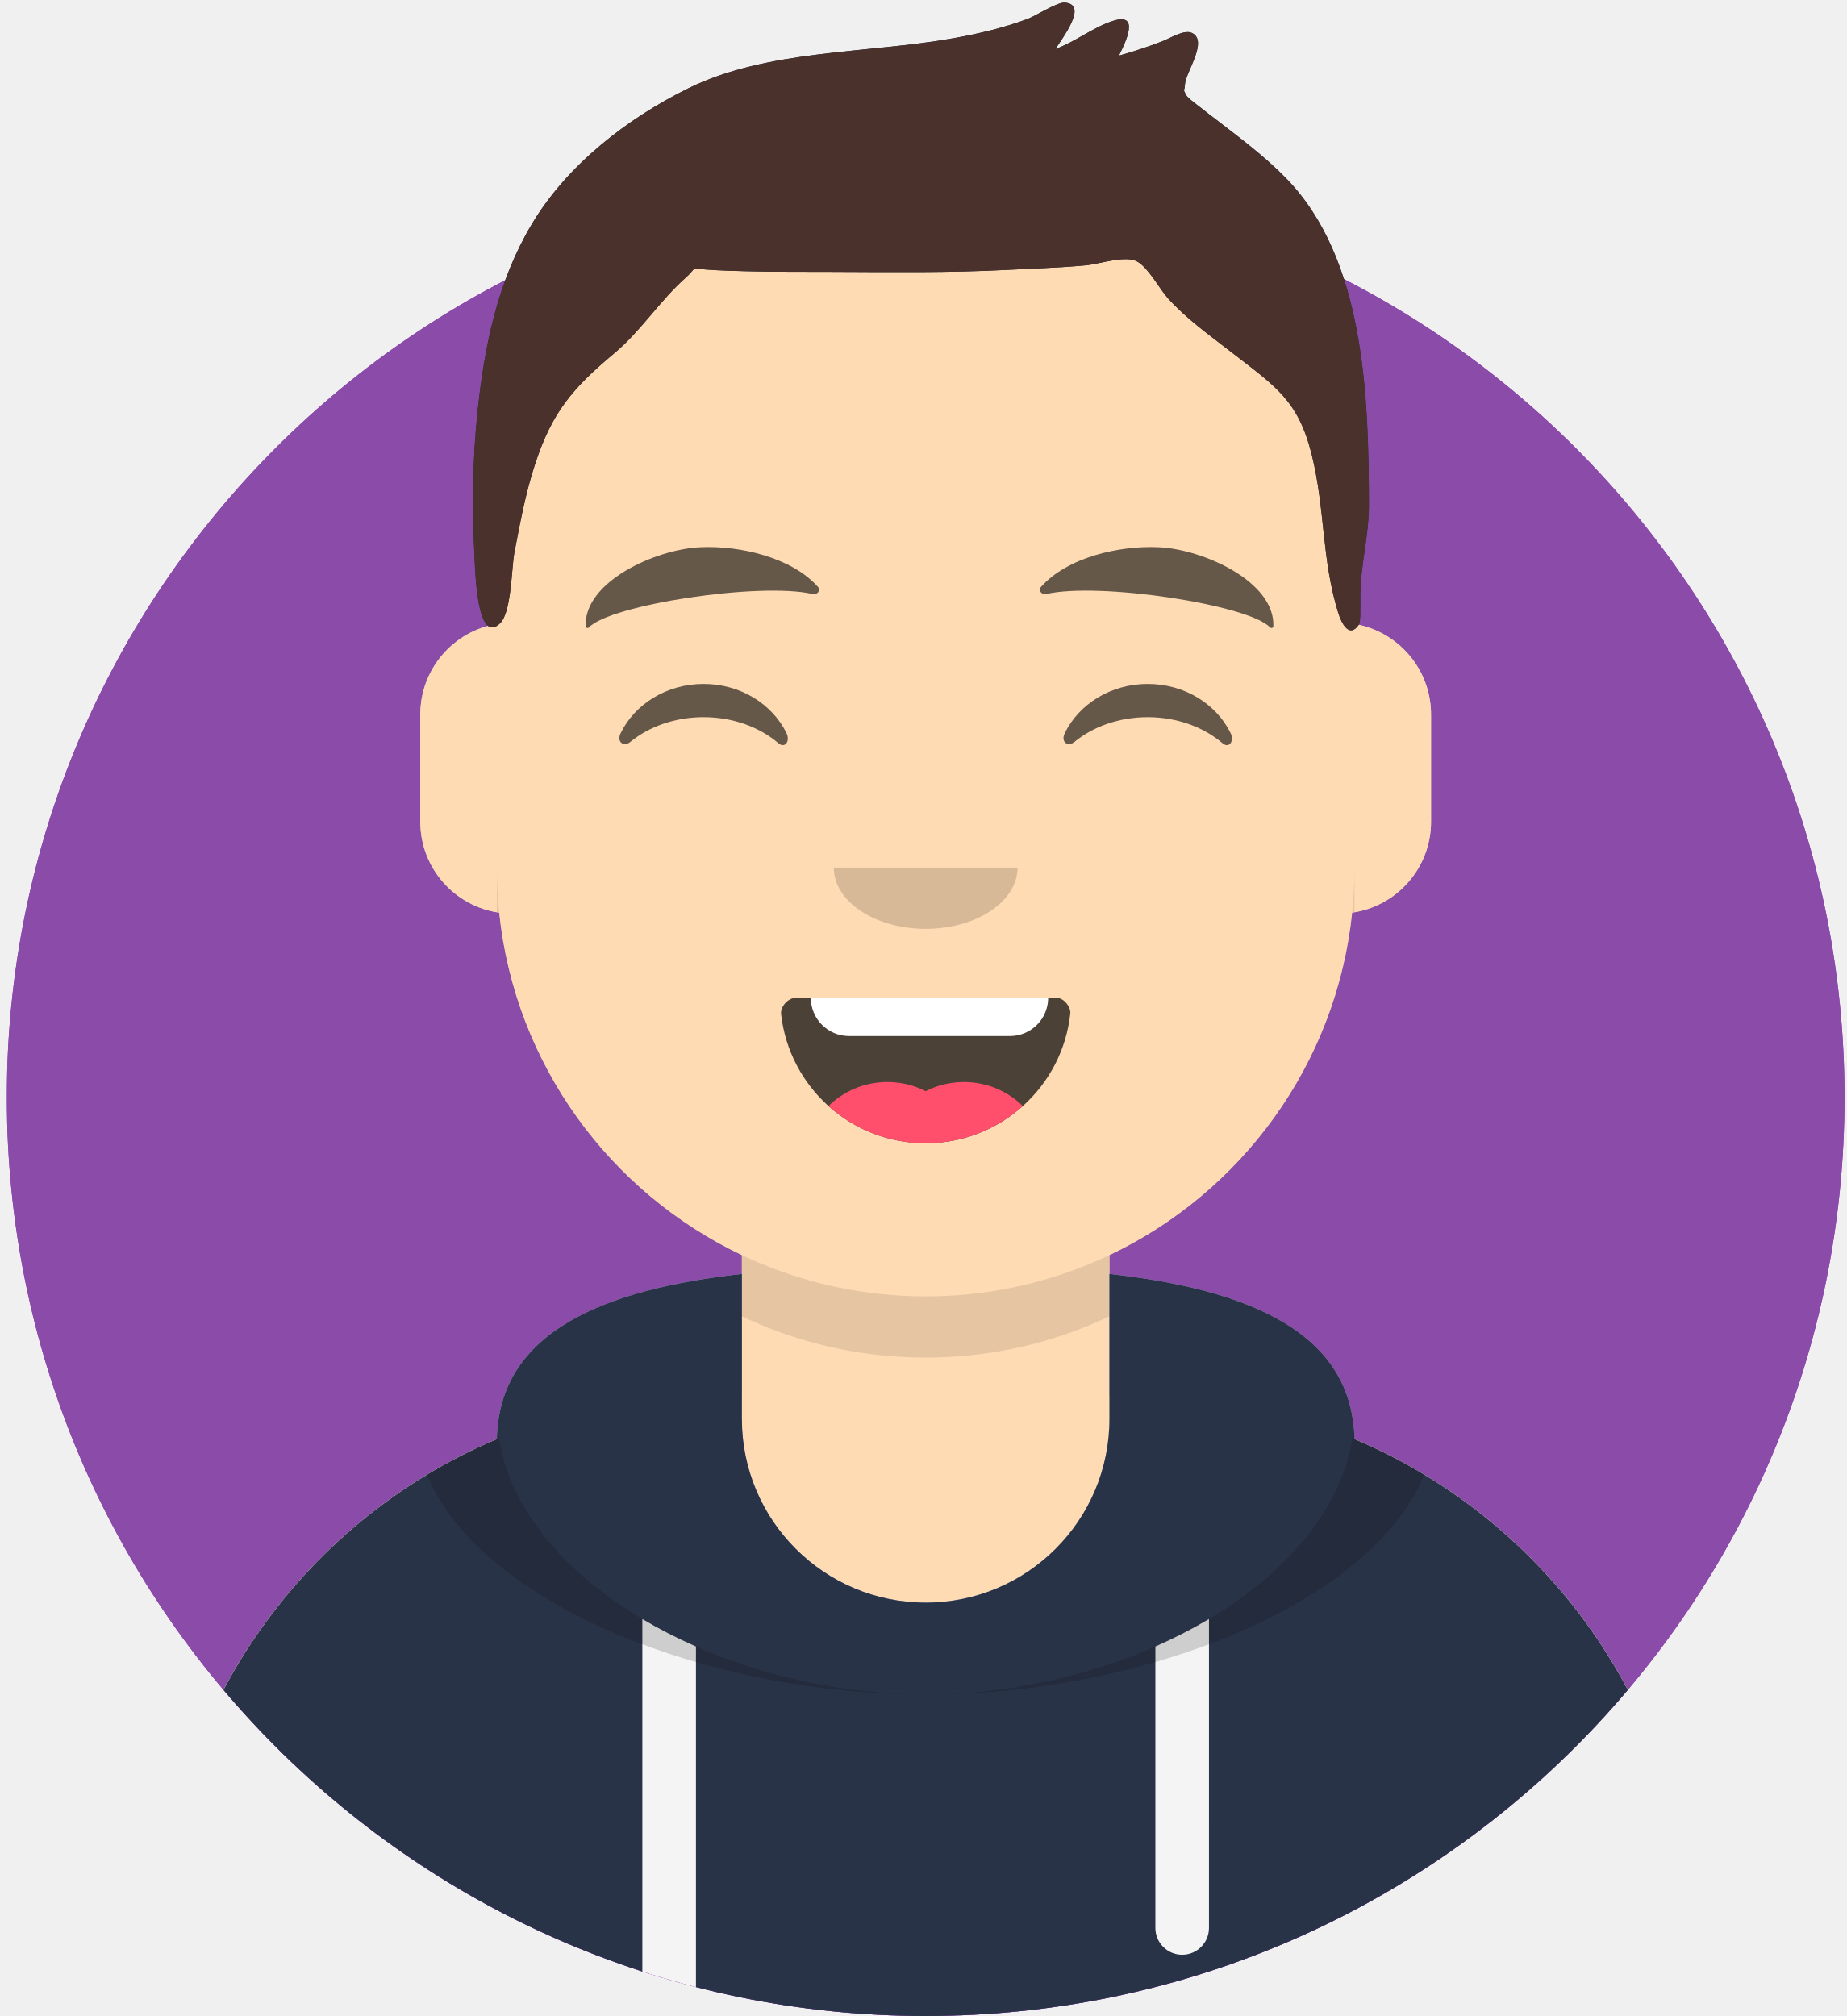
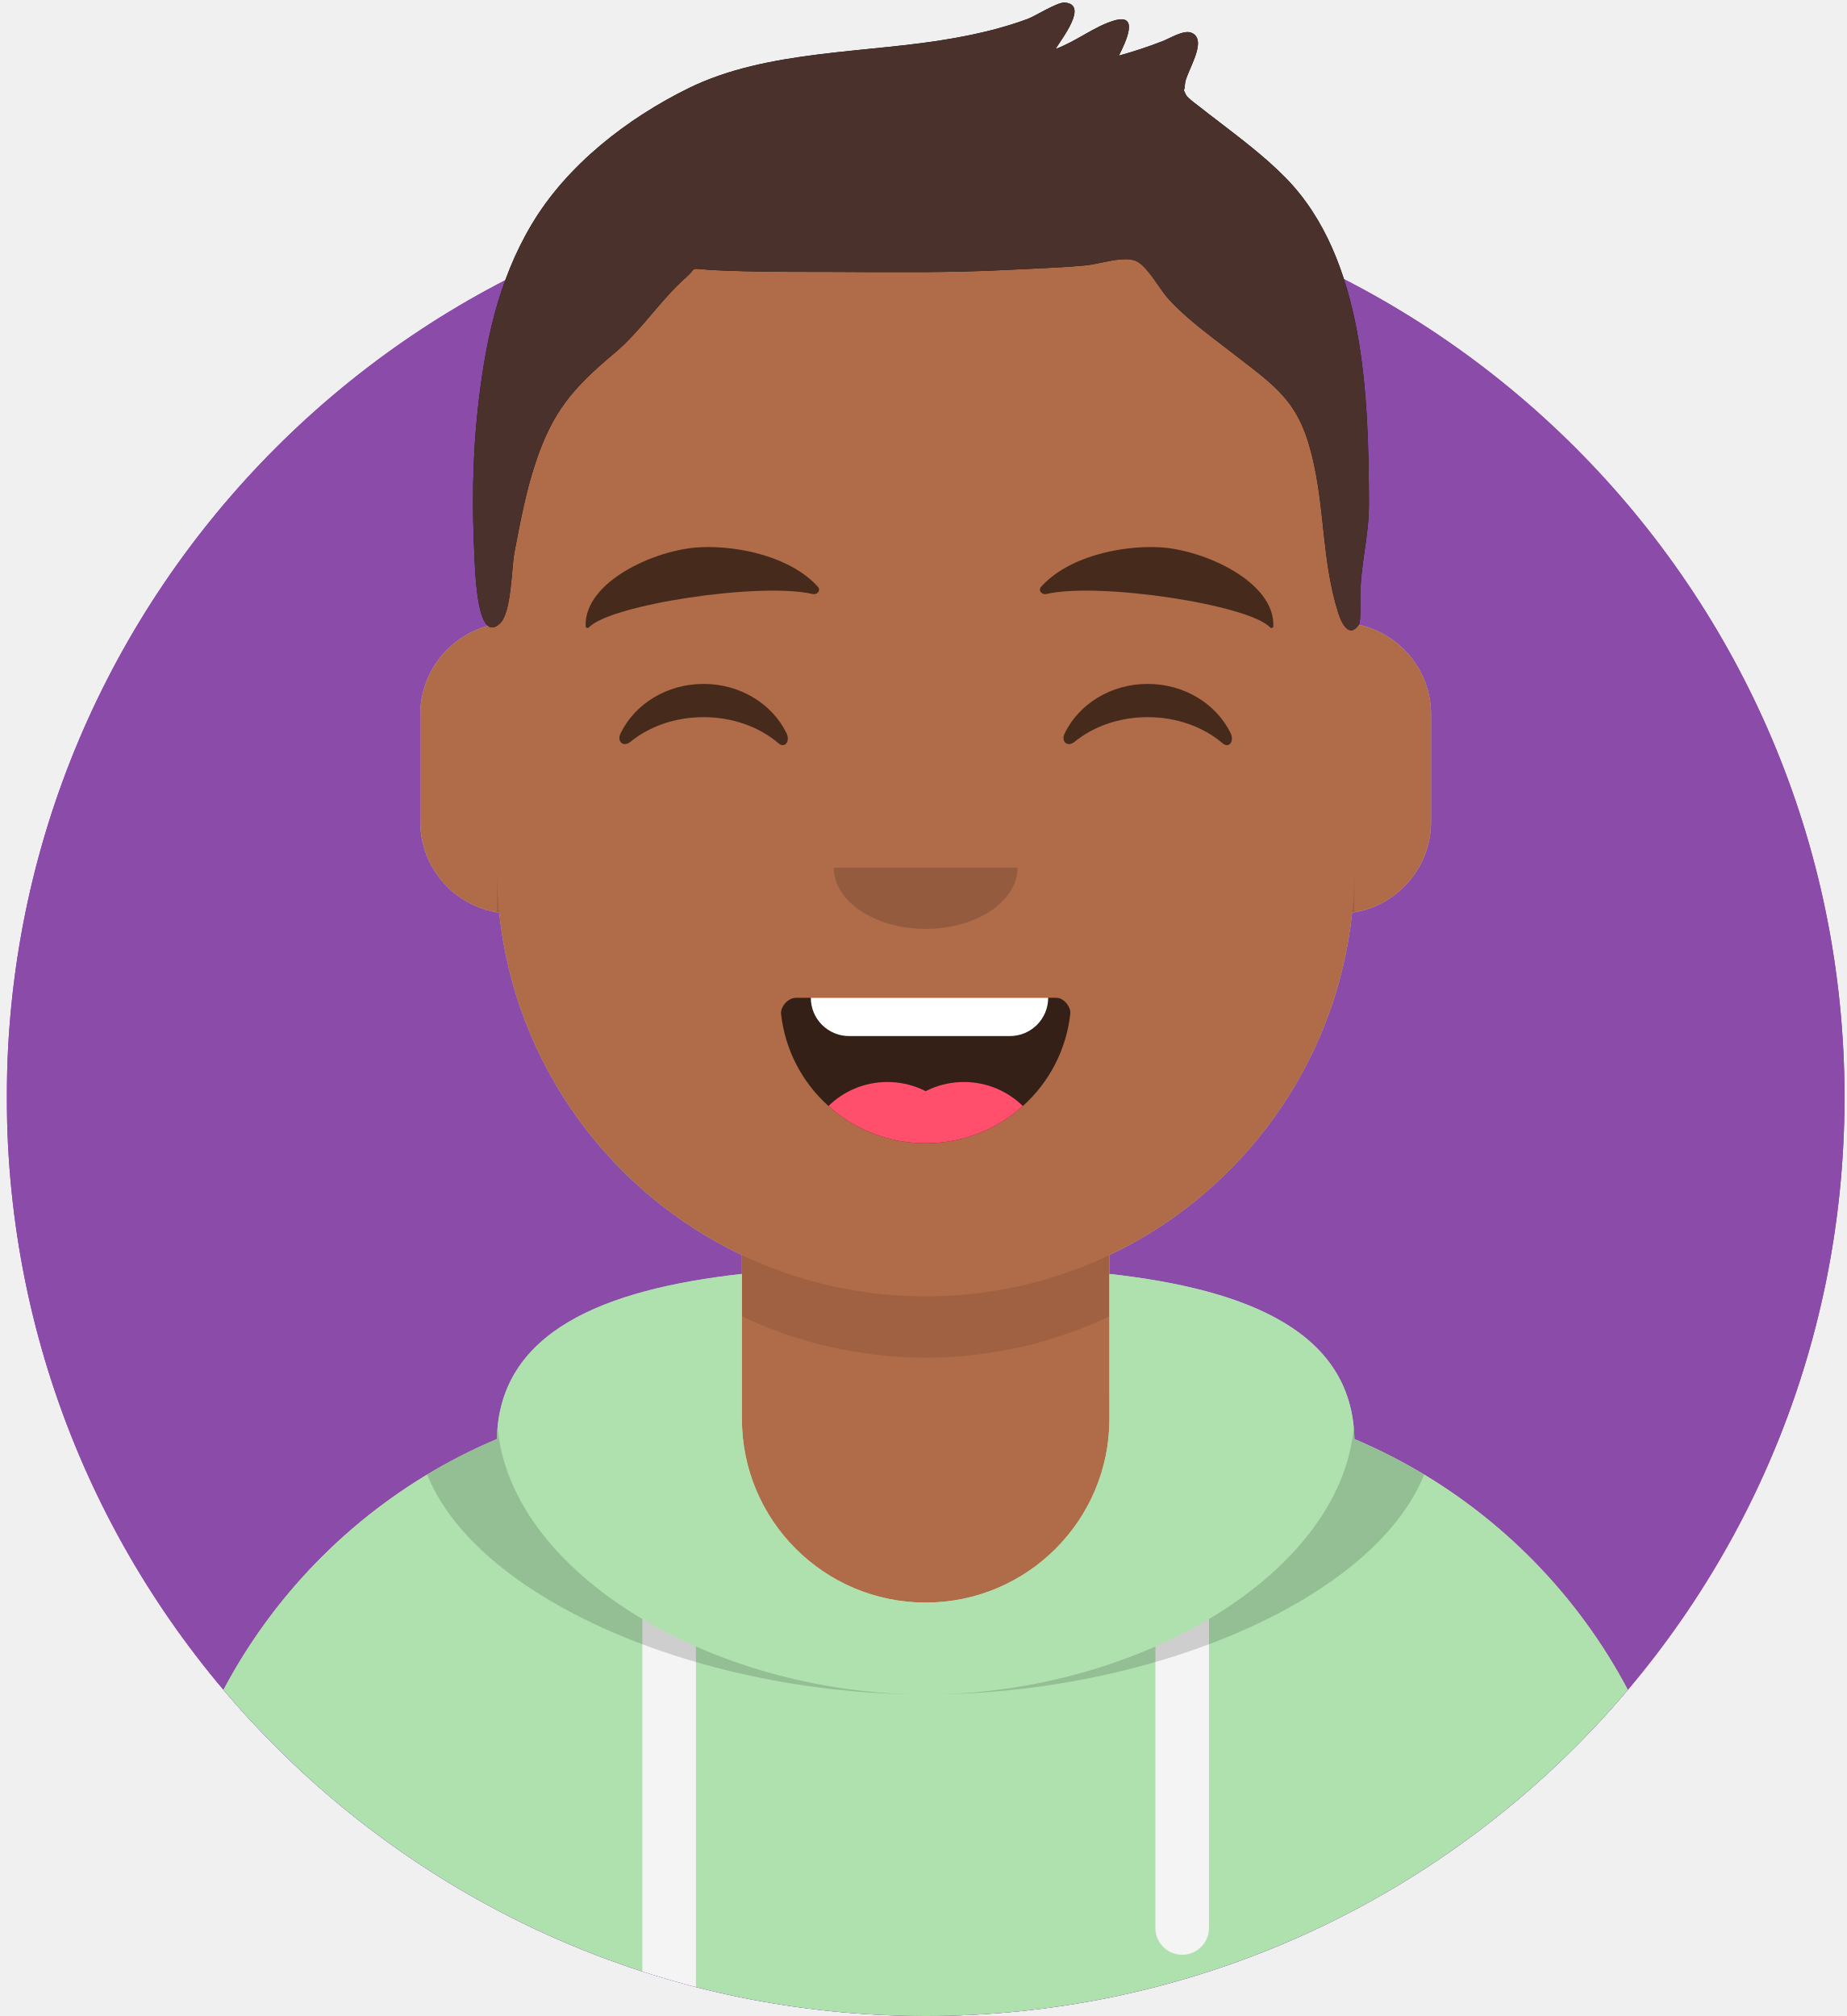
<svg xmlns="http://www.w3.org/2000/svg" xmlns:xlink="http://www.w3.org/1999/xlink" width="217px" height="237px" viewBox="0 0 217 237" version="1.1">
  <defs>
    <circle id="path-1" cx="108" cy="108" r="108" />
    <path d="M-3.19744231e-14,144 L-3.19744231e-14,-1.42108547e-14 L237.6,-1.42108547e-14 L237.6,144 L226.8,144 C226.8,203.647 178.447,252 118.8,252 C59.153,252 10.8,203.647 10.8,144 L10.8,144 L-3.19744231e-14,144 Z" id="path-3" />
    <path d="M90,0 C117.835,-5.11323436e-15 140.4,22.565 140.4,50.4 L140.401,55.949 C145.508,56.807 149.4,61.249 149.4,66.6 L149.4,79.2 C149.4,84.647 145.367,89.152 140.125,89.893 C138.265,107.718 127.114,122.78 111.601,130.149 L111.6,146.7 L115.2,146.7 C150.988,146.7 180,175.712 180,211.5 L180,219.6 L0,219.6 L0,211.5 C-4.38277231e-15,175.712 29.012,146.7 64.8,146.7 L68.4,146.7 L68.4,130.15 C52.886,122.78 41.735,107.718 39.875,89.893 C34.633,89.152 30.6,84.647 30.6,79.2 L30.6,66.6 C30.6,61.249 34.492,56.806 39.6,55.949 L39.6,50.4 C39.6,22.565 62.165,5.11323436e-15 90,0 Z" id="path-5" />
    <path d="M140.401,11.764 C156.691,13.587 169.2,18.597 169.2,31.569 L169.194,31.18 C192.467,41.01 208.8,64.047 208.8,90.9 L208.8,99 L28.8,99 L28.8,90.9 C28.8,64.047 45.133,41.01 68.406,31.18 C68.653,18.496 81.073,13.568 97.2,11.764 L97.2,28.8 C97.2,40.729 106.871,50.4 118.8,50.4 C130.729,50.4 140.4,40.729 140.4,28.8 L140.4,28.8 Z" id="path-7" />
    <path d="M31.606,13.615 C32.558,22.158 39.803,28.8 48.6,28.8 C57.424,28.8 64.687,22.117 65.603,13.536 C65.676,12.845 64.905,11.7 63.938,11.7 C50.534,11.7 40.264,11.7 33.378,11.7 C32.406,11.7 31.511,12.761 31.606,13.615 Z" id="path-9" />
    <rect id="path-11" x="0" y="0" width="237.6" height="252" />
    <path d="M118.135,20.928 C115.651,18.39 112.767,16.236 109.962,14.076 C109.343,13.6 108.715,13.135 108.109,12.641 C107.972,12.528 106.563,11.519 106.394,11.148 C105.988,10.254 106.224,10.95 106.28,9.884 C106.35,8.535 109.1,4.727 107.048,3.854 C106.146,3.47 104.536,4.492 103.67,4.83 C101.977,5.49 100.263,6.054 98.512,6.54 C99.351,4.869 100.95,1.524 97.944,2.419 C95.603,3.116 93.421,4.91 91.068,5.753 C91.847,4.477 94.96,0.523 92.147,0.302 C91.271,0.233 88.724,1.875 87.782,2.226 C84.959,3.275 82.075,3.953 79.111,4.487 C69.033,6.304 57.248,5.786 47.923,10.374 C40.735,13.911 33.636,19.4 29.484,26.389 C25.481,33.125 23.984,40.498 23.146,48.217 C22.532,53.882 22.482,59.738 22.769,65.424 C22.863,67.287 23.073,75.874 25.779,73.273 C27.127,71.978 27.117,66.745 27.457,64.974 C28.133,61.451 28.783,57.911 29.91,54.5 C31.895,48.49 34.238,45.687 39.184,41.547 C42.359,38.89 44.588,35.3 47.625,32.62 C48.99,31.416 47.949,31.542 50.143,31.7 C51.616,31.806 53.097,31.846 54.574,31.885 C57.99,31.974 61.412,31.951 64.829,31.963 C71.711,31.988 78.561,32.085 85.437,31.725 C88.492,31.565 91.556,31.478 94.603,31.195 C96.306,31.038 99.326,29.947 100.728,30.78 C102.01,31.543 103.342,34.034 104.263,35.054 C106.438,37.464 109.032,39.305 111.576,41.282 C116.881,45.403 119.559,46.98 121.17,53.421 C122.775,59.838 122.325,65.791 124.312,72.106 C124.662,73.217 125.586,75.13 126.726,73.415 C126.937,73.096 126.883,71.345 126.883,70.337 C126.883,66.27 127.913,63.218 127.9,59.123 C127.849,46.674 127.447,30.442 118.135,20.928 Z" id="path-13" />
  </defs>
  <g id="Website" stroke="none" stroke-width="1" fill="none" fill-rule="evenodd">
    <g id="mf-avatar" transform="translate(-10, -15)">
      <g id="Circle" transform="translate(10.8, 36)">
        <mask id="mask-2" fill="white">
          <use xlink:href="#path-1" />
        </mask>
        <use id="Circle-Background" fill="#972dc2" xlink:href="#path-1" />
        <g id="🖍-Circle-Color" mask="url(#mask-2)" fill="#8a4ca8">
          <rect id="🖍Color" x="0" y="0" width="216.445" height="216" />
        </g>
      </g>
      <mask id="mask-4" fill="white">
        <use xlink:href="#path-3" />
      </mask>
      <g id="Mask" />
      <g id="Avataaar" mask="url(#mask-4)">
        <g id="Body" transform="translate(28.8, 32.4)">
          <mask id="mask-6" fill="white">
            <use xlink:href="#path-5" />
          </mask>
          <use fill="#D0C6AC" xlink:href="#path-5" />
-           <g id="Skin/👶🏻-05-Pale" mask="url(#mask-6)" fill="#FFDBB4">
+           <g id="Skin/👶🏻-05-Brown" mask="url(#mask-6)" fill="#B06C49">
            <g transform="translate(-28.8, 0)" id="Color">
              <rect x="0" y="0" width="238.384" height="220.355" />
            </g>
          </g>
          <path d="M39.6,84.6 C39.6,112.435 62.165,135 90,135 C117.835,135 140.4,112.435 140.4,84.6 L140.4,84.6 L140.4,91.8 C140.4,119.635 117.835,142.2 90,142.2 C62.165,142.2 39.6,119.635 39.6,91.8 Z" id="Neck-Shadow" fill-opacity="0.1" fill="#000000" mask="url(#mask-6)" />
        </g>
        <g id="Clothing/Hoodie" transform="translate(0, 153)">
          <mask id="mask-8" fill="white">
            <use xlink:href="#path-7" />
          </mask>
-           <use id="Hoodie" fill="#B7C1DB" fill-rule="evenodd" xlink:href="#path-7" />
-           <g id="Color/Palette/Slate" mask="url(#mask-8)" fill="#293347" fill-rule="evenodd">
+           <use id="Hoodie" fill="#AFE1AF " fill-rule="evenodd" xlink:href="#path-7" />
+           <g id="Color/Palette/Slate" mask="url(#mask-8)" fill="#AFE1AF" fill-rule="evenodd">
            <rect id="🖍Color" x="0" y="0" width="238.491" height="99" />
          </g>
          <path d="M91.8,55.565 L91.8,99 L85.5,99 L85.499,52.335 C87.483,53.514 89.592,54.594 91.8,55.565 Z M152.101,52.334 L152.1,88.65 C152.1,90.39 150.69,91.8 148.95,91.8 C147.21,91.8 145.8,90.39 145.8,88.65 L145.801,55.565 C148.009,54.594 150.118,53.513 152.101,52.334 Z" id="Straps" fill="#F4F4F4" fill-rule="evenodd" mask="url(#mask-8)" />
          <path d="M155.733,11.451 C169.28,14.013 178.65,19.118 178.65,29.077 C178.65,46.818 148.916,61.2 118.8,61.2 C88.684,61.2 58.95,46.818 58.95,29.077 C58.95,19.118 68.32,14.013 81.867,11.451 C73.689,14.466 68.4,19.534 68.4,27.969 C68.4,46.322 93.439,61.2 118.8,61.2 C144.161,61.2 169.2,46.322 169.2,27.969 C169.2,19.71 164.13,14.679 156.241,11.642 Z" id="Shadow" fill-opacity="0.16" fill="#000000" fill-rule="evenodd" mask="url(#mask-8)" />
        </g>
        <g id="Face" transform="translate(68.4, 73.8)">
          <g id="Mouth/Smile" transform="translate(1.8, 46.8)">
            <mask id="mask-10" fill="white">
              <use xlink:href="#path-9" />
            </mask>
            <use id="Mouth" fill-opacity="0.7" fill="#000000" fill-rule="evenodd" xlink:href="#path-9" />
            <path d="M39.6,1.8 L58.5,1.8 C60.985,1.8 63,3.815 63,6.3 L63,11.7 C63,14.185 60.985,16.2 58.5,16.2 L39.6,16.2 C37.115,16.2 35.1,14.185 35.1,11.7 L35.1,6.3 C35.1,3.815 37.115,1.8 39.6,1.8 Z" id="Teeth" fill="#FFFFFF" fill-rule="evenodd" mask="url(#mask-10)" />
            <g id="Tongue" stroke-width="1" fill-rule="evenodd" mask="url(#mask-10)" fill="#FF4F6D">
              <g transform="translate(34.2, 21.6)">
                <circle cx="9.9" cy="9.9" r="9.9" />
                <circle cx="18.9" cy="9.9" r="9.9" />
              </g>
            </g>
          </g>
          <g id="Nose/Default" transform="translate(25.2, 36)" fill="#000000" fill-opacity="0.16">
            <path d="M14.4,7.2 C14.4,11.176 19.235,14.4 25.2,14.4 L25.2,14.4 C31.165,14.4 36,11.176 36,7.2" id="Nose" />
          </g>
          <g id="Eyes/Happy-😁" transform="translate(0, 7.2)" fill="#000000" fill-opacity="0.6">
            <path d="M14.544,20.203 C16.206,16.784 19.948,14.4 24.298,14.4 C28.632,14.4 32.363,16.767 34.034,20.166 C34.53,21.176 33.824,22.003 33.112,21.39 C30.906,19.494 27.773,18.309 24.298,18.309 C20.931,18.309 17.886,19.421 15.694,21.214 C14.892,21.87 14.058,21.203 14.544,20.203 Z" id="Squint" />
            <path d="M66.744,20.203 C68.406,16.784 72.148,14.4 76.498,14.4 C80.832,14.4 84.563,16.767 86.234,20.166 C86.73,21.176 86.024,22.003 85.312,21.39 C83.106,19.494 79.973,18.309 76.498,18.309 C73.131,18.309 70.086,19.421 67.894,21.214 C67.092,21.87 66.258,21.203 66.744,20.203 Z" id="Squint" />
          </g>
          <g id="Eyebrow/Natural/Default-Natural" fill="#000000" fill-opacity="0.6">
            <path d="M23.435,5.589 C18.25,6.285 10.164,10.805 10.84,16.036 C10.862,16.207 11.121,16.261 11.233,16.118 C13.471,13.248 30.774,9.033 37.075,9.913 C37.652,9.994 38.032,9.399 37.639,9.027 C34.269,5.845 28.08,4.961 23.435,5.589" id="Eyebrow" transform="translate(24.3, 10.8) rotate(5) translate(-24.3, -10.8) " />
            <path d="M76.535,5.589 C71.35,6.285 63.264,10.805 63.94,16.036 C63.962,16.207 64.221,16.261 64.333,16.118 C66.571,13.248 83.874,9.033 90.175,9.913 C90.752,9.994 91.132,9.399 90.739,9.027 C87.369,5.845 81.18,4.961 76.535,5.589" id="Eyebrow" transform="translate(77.4, 10.8) scale(-1, 1) rotate(5) translate(-77.4, -10.8) " />
          </g>
        </g>
        <g id="Top">
          <mask id="mask-12" fill="white">
            <use xlink:href="#path-11" />
          </mask>
          <g id="Mask" />
          <g mask="url(#mask-12)">
            <g transform="translate(43, 15)">
              <mask id="mask-14" fill="white">
                <use xlink:href="#path-13" />
              </mask>
-               <use id="Short-Hair" stroke="none" fill="#1F3140" fill-rule="evenodd" xlink:href="#path-13" />
+               <use id="Short-Hair" stroke="none" fill="#100C07" fill-rule="evenodd" xlink:href="#path-13" />
              <g id="Color/Hair/Brown-Dark" stroke="none" fill="none" mask="url(#mask-14)" fill-rule="evenodd">
                <g transform="translate(-43.1, -15)" fill="#4A312C" id="Color">
                  <rect x="0" y="0" width="239.107" height="252.406" />
                </g>
              </g>
            </g>
          </g>
        </g>
      </g>
    </g>
  </g>
</svg>
